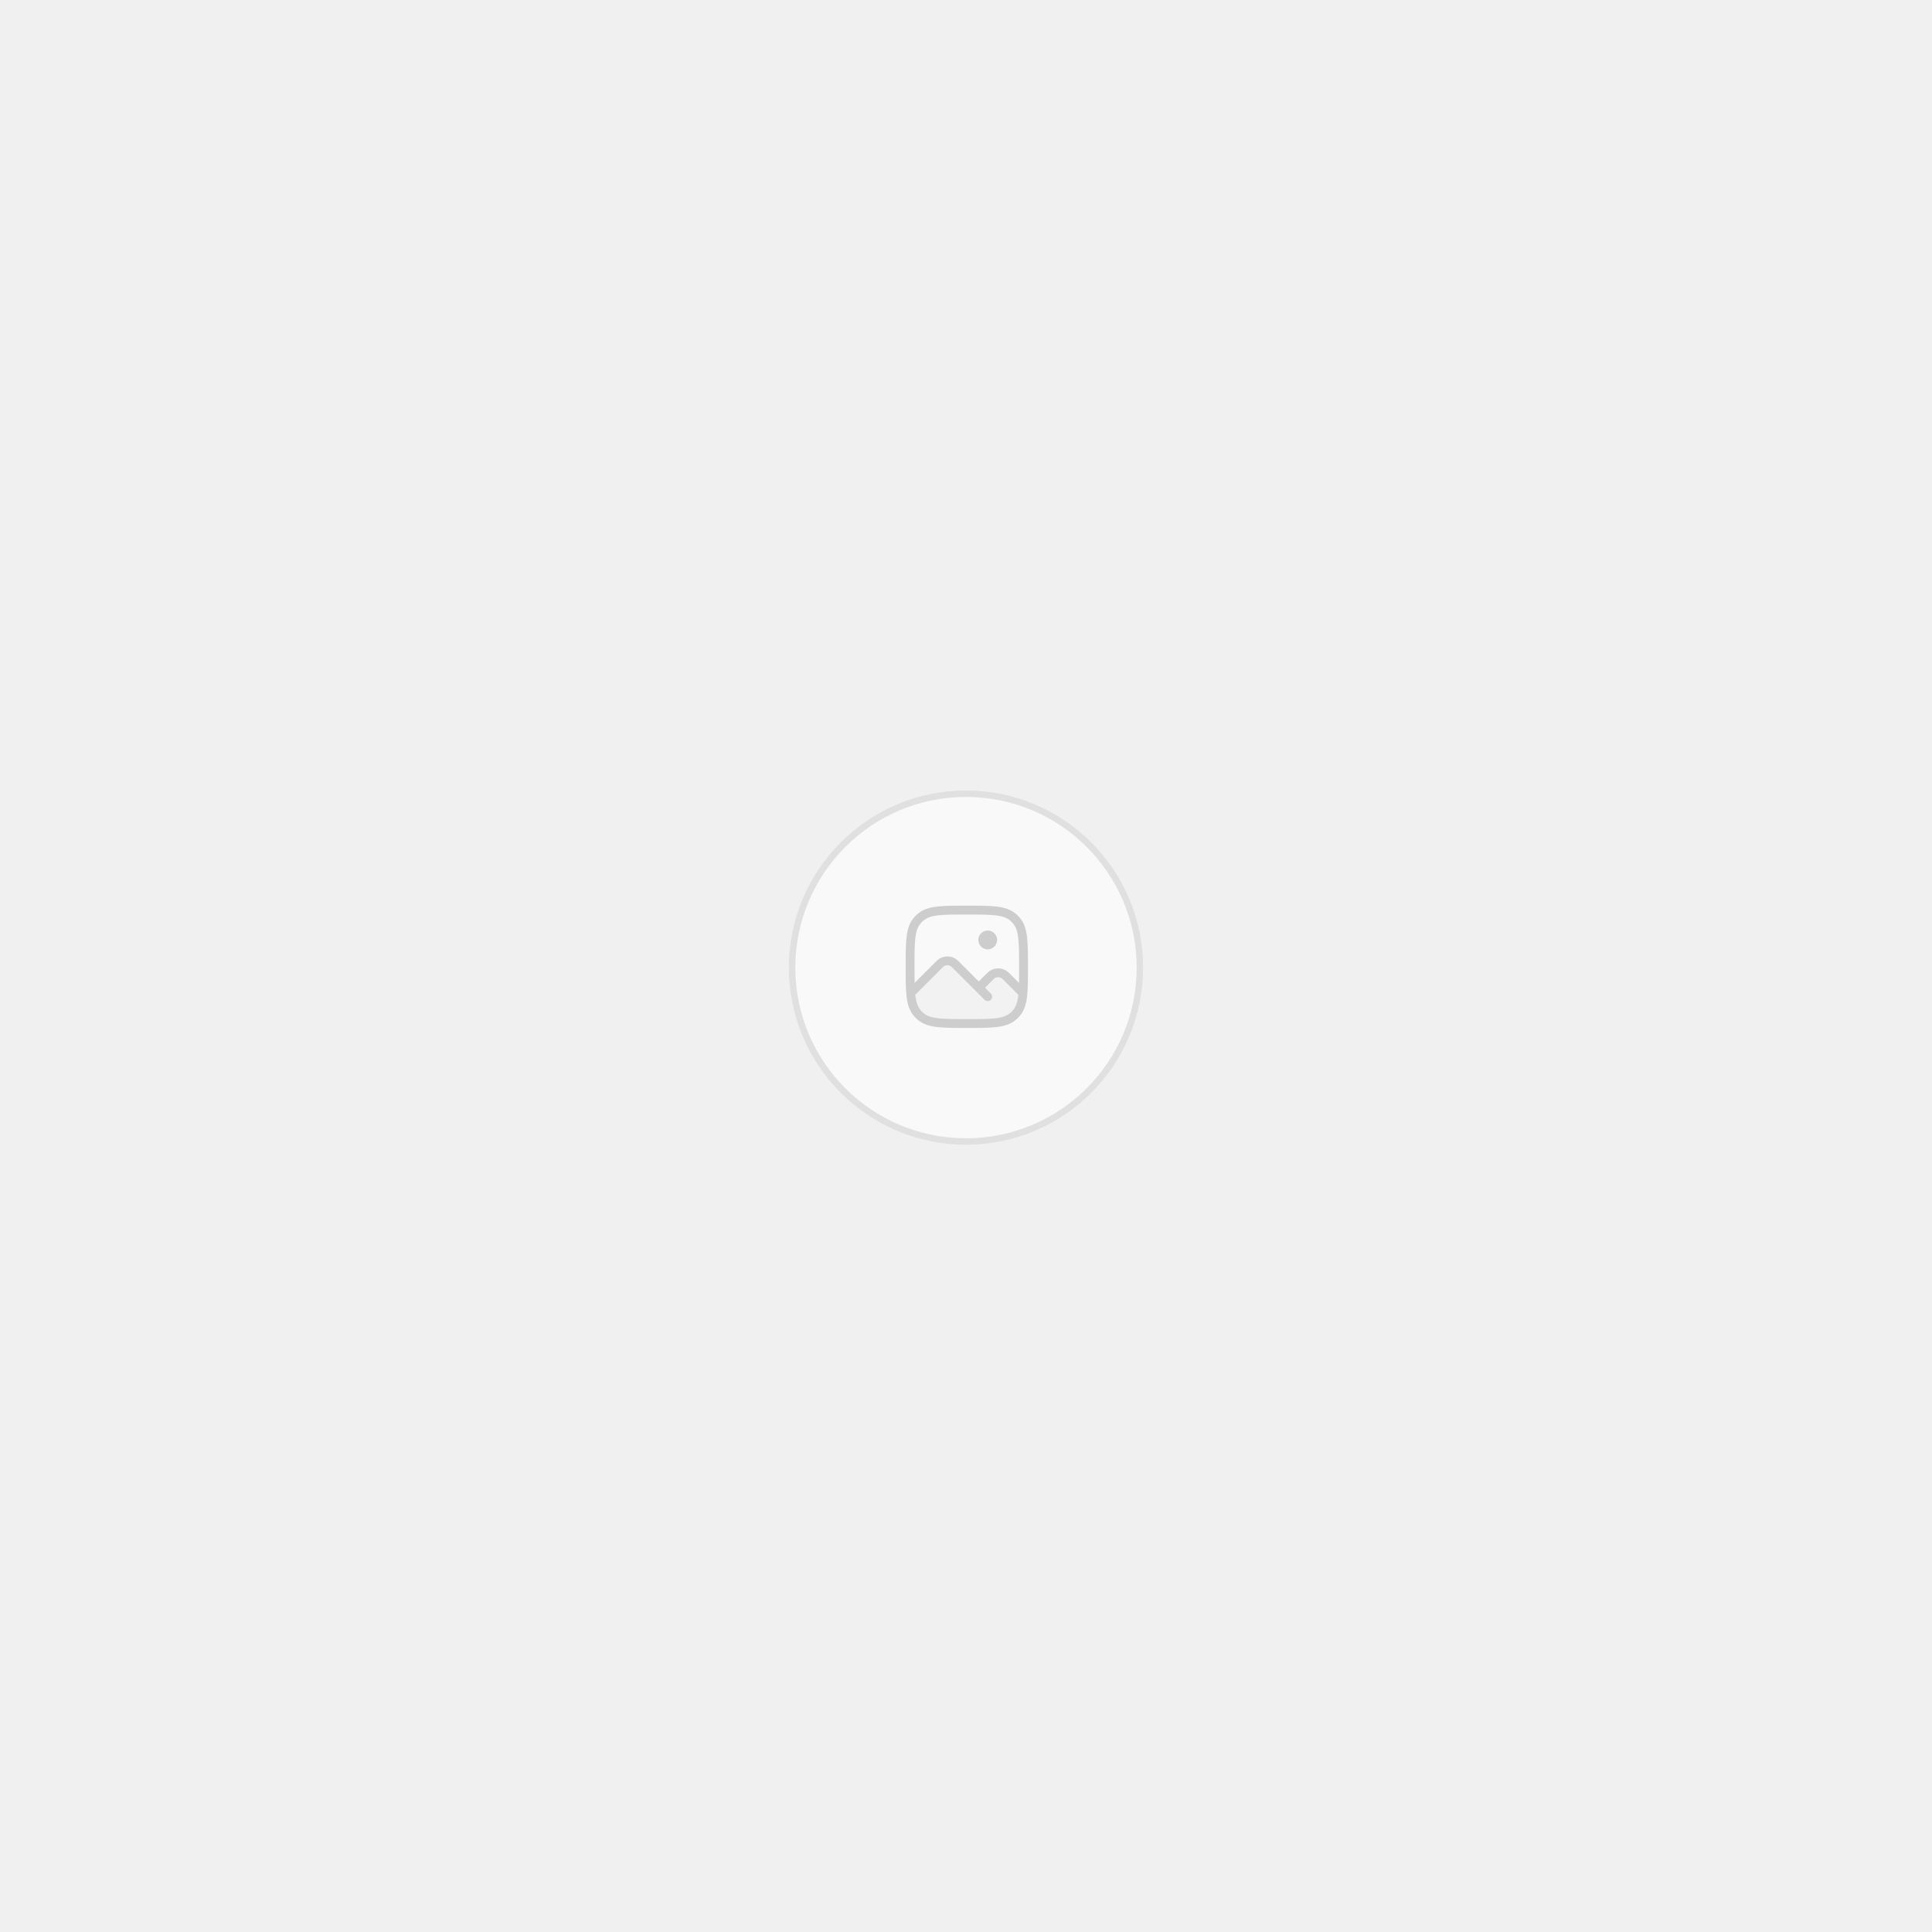
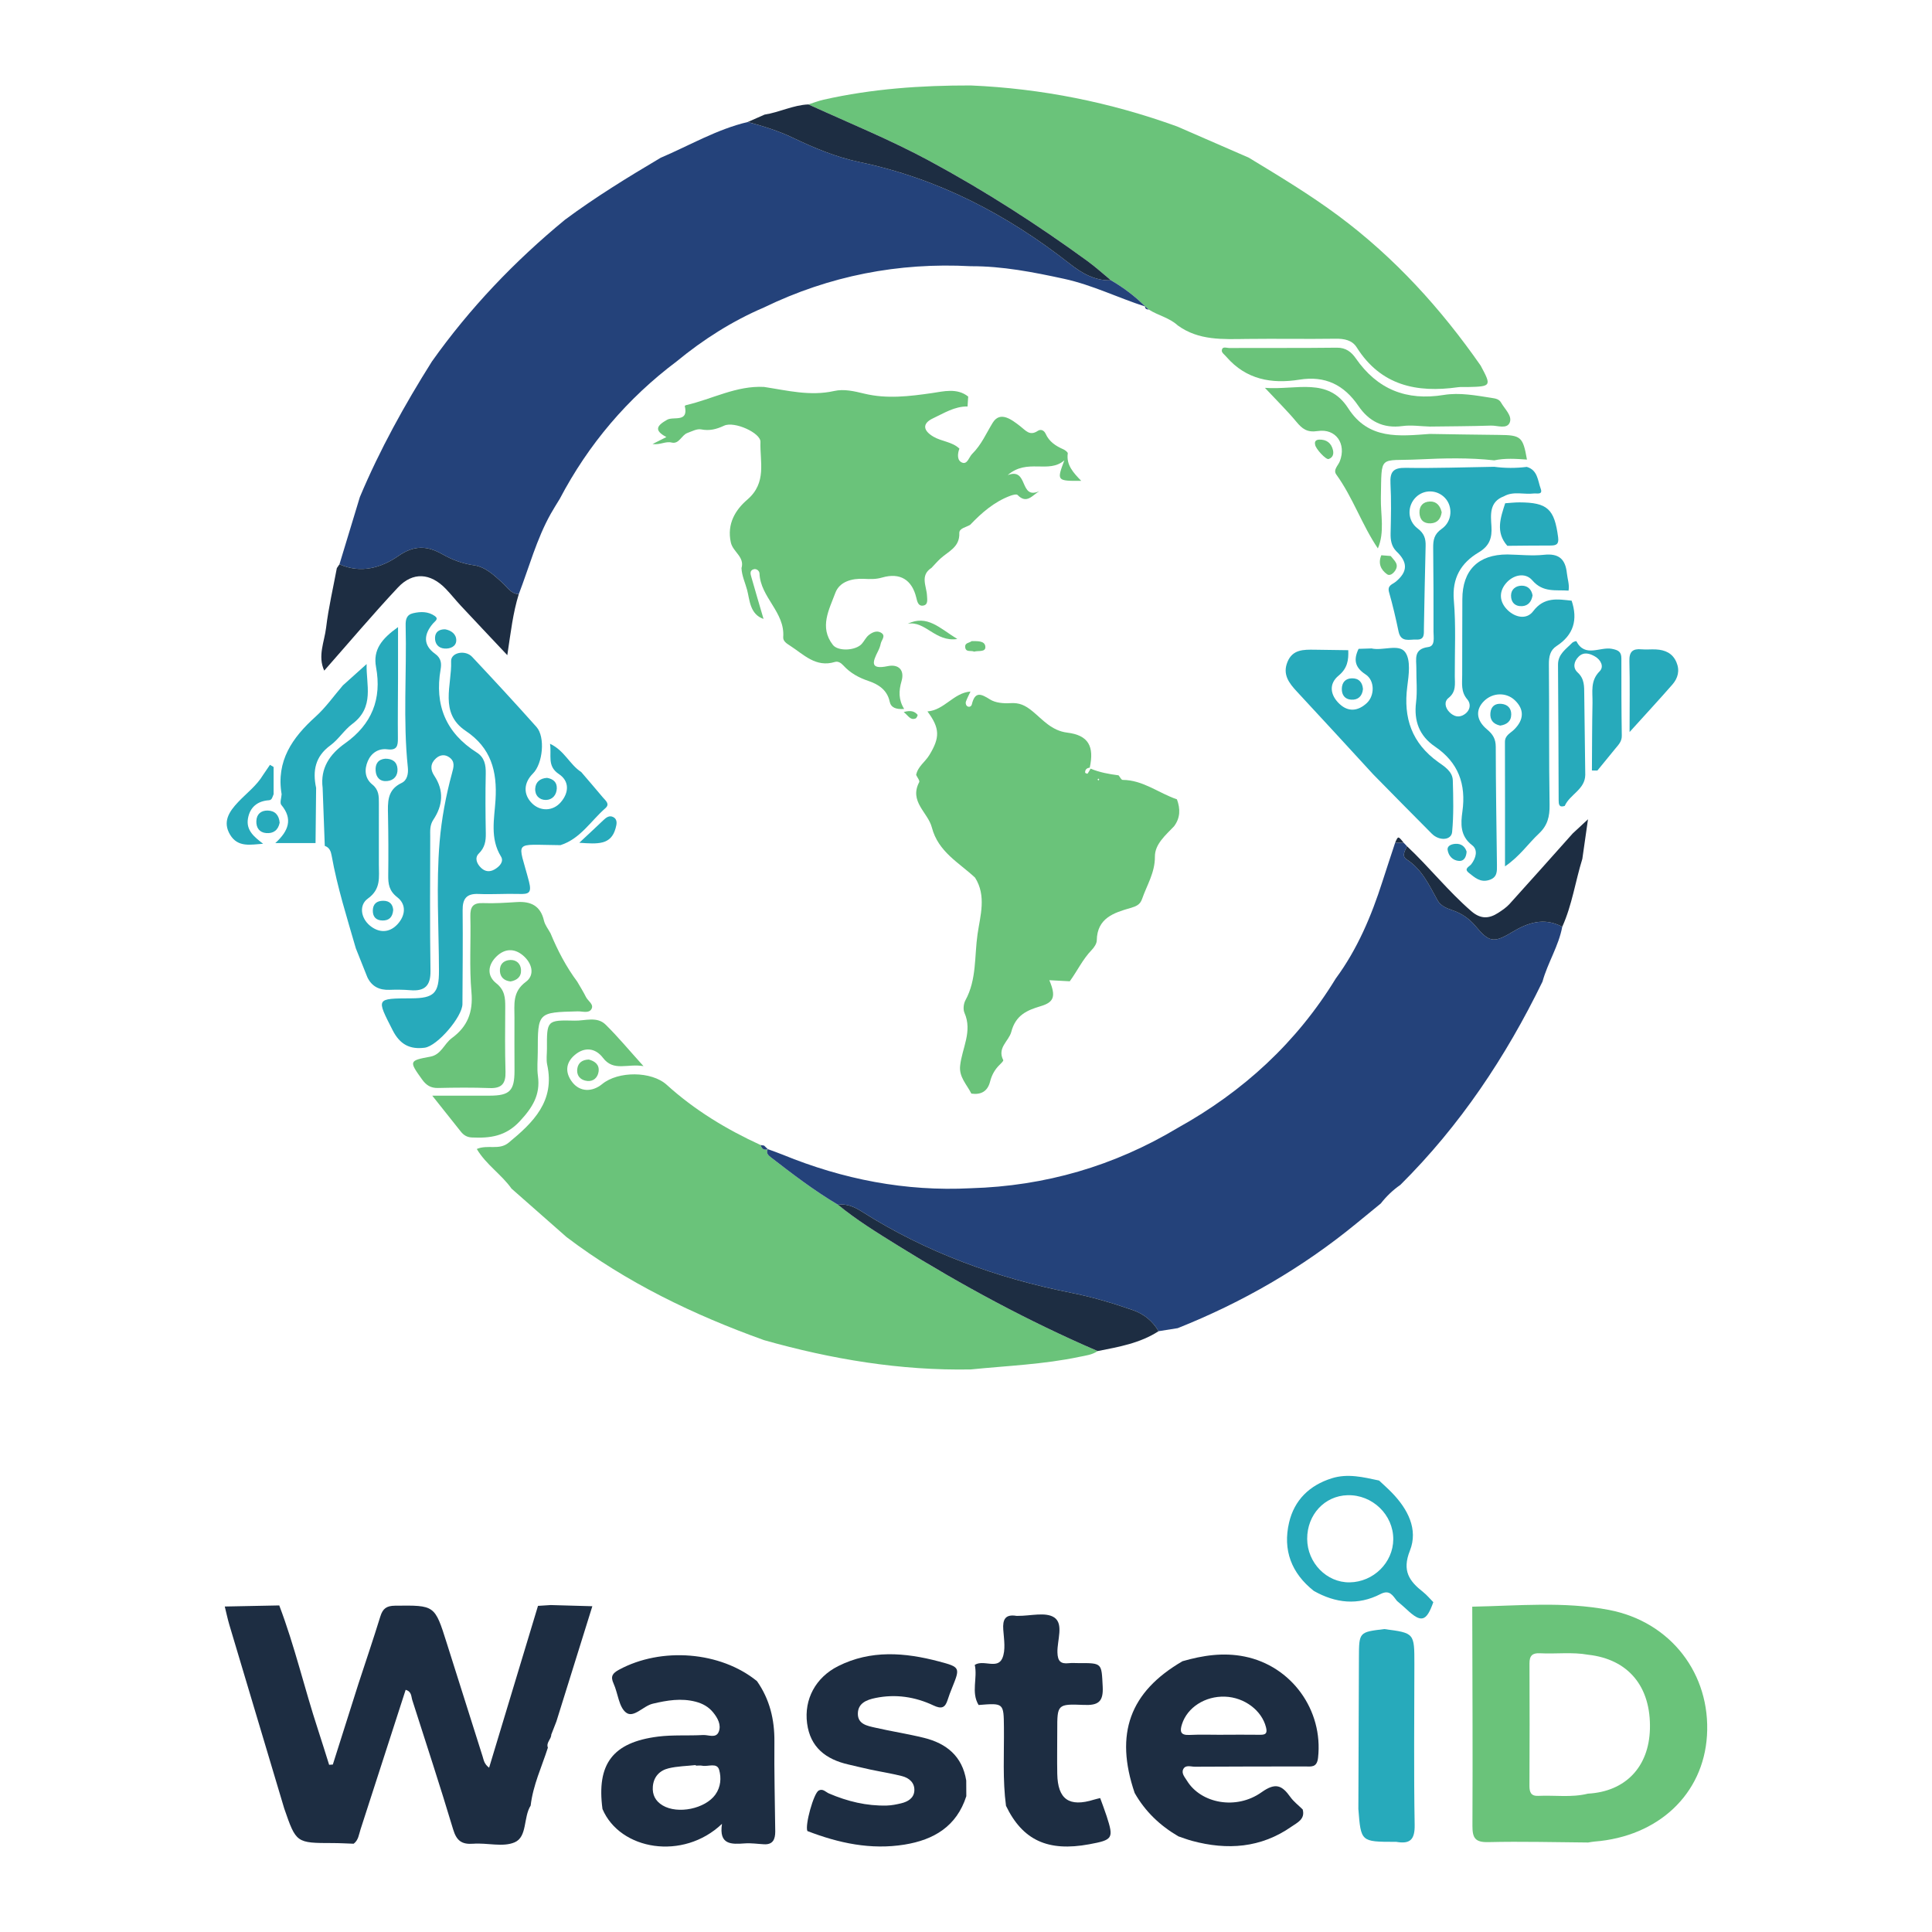
- <svg xmlns="http://www.w3.org/2000/svg" width="1200" height="1200" viewBox="0 0 1200 1200" fill="none">
-   <path fill="#F0F0F0" d="M0 0h1200v1200H0z" />
-   <circle cx="600" cy="601" r="108" fill="#F9F9F9" stroke="#E0E0E0" stroke-width="4" />
-   <path opacity=".4" d="M593.196 598.758a6.714 6.714 0 0 0-9.496 0l-18.073 18.073c.47 5.626 1.559 9.44 4.086 12.398a18.5 18.5 0 0 0 2.058 2.058c5.201 4.442 13.044 4.442 28.729 4.442s23.528 0 28.729-4.442a18.5 18.5 0 0 0 2.058-2.058c2.527-2.958 3.616-6.772 4.086-12.398l-10.656-10.656a6.715 6.715 0 0 0-9.496 0l-7.304 7.304z" fill="#E8E8E8" />
-   <path d="m567.125 615.333 16.575-16.575a6.714 6.714 0 0 1 9.496 0l14.721 14.721m0 0 5.562 5.563m-5.562-5.563 7.304-7.304a6.715 6.715 0 0 1 9.496 0l9.158 9.158" stroke="#CDCDCD" stroke-width="5.5" stroke-linecap="round" stroke-linejoin="round" />
-   <path d="M613.479 585.667a1.854 1.854 0 1 0 0-3.709m0 3.709a1.854 1.854 0 1 1 0-3.709m0 3.709v-3.709" stroke="#CDCDCD" stroke-width="8" stroke-linecap="round" stroke-linejoin="round" />
-   <path d="M569.712 629.229c-4.442-5.201-4.442-13.044-4.442-28.729s0-23.528 4.442-28.729a18.6 18.6 0 0 1 2.057-2.058c5.202-4.442 13.044-4.442 28.73-4.442s23.528 0 28.729 4.442a18.5 18.5 0 0 1 2.057 2.058c4.443 5.201 4.443 13.044 4.443 28.729s0 23.528-4.443 28.729a18.5 18.5 0 0 1-2.057 2.058c-5.201 4.442-13.044 4.442-28.729 4.442-15.686 0-23.528 0-28.73-4.442a18.6 18.6 0 0 1-2.057-2.058" stroke="#CDCDCD" stroke-width="5.5" stroke-linecap="round" stroke-linejoin="round" />
+ <svg xmlns="http://www.w3.org/2000/svg" version="1.1" id="Layer_1" x="0px" y="0px" width="2000px" height="2000px" viewBox="0 0 2000 2000" enable-background="new 0 0 2000 2000" xml:space="preserve">
+   <g>
+     <path fill="#6AC37A" d="M1218.566,130.928c24.712,10.757,49.423,21.514,74.135,32.272c31.566,19.162,63.192,38.166,92.904,60.258   c58.078,43.184,105.958,95.898,147.17,155.017c11.385,21.161,11.091,21.645-13.55,22.193c-3.333,0.074-6.718-0.267-9.992,0.195   c-42.747,6.029-79.848-1.774-104.796-41.291c-4.771-7.557-12.944-9.05-21.948-8.92c-30.552,0.439-61.118-0.163-91.671,0.216   c-24.944,0.309-49.945,1.803-71.657-14.022c-8.616-7.932-20.297-10.259-29.915-16.359c-1.284-1.125-2.569-2.249-3.854-3.374   l0.253,0.249c-10.646-10.659-22.569-19.648-35.592-27.209c-8.067-6.638-15.813-13.708-24.239-19.843   c-52.289-38.072-106.557-72.932-163.553-103.717c-40.721-21.994-83.462-39.325-125.412-58.5c5.248-1.652,10.41-3.688,15.759-4.896   c50.138-11.321,101.046-14.832,152.297-14.736C1078.311,91.619,1149.505,105.905,1218.566,130.928z" />
+     <path fill="#27AABB" d="M1626.946,621.782c6.542,19.607,2.231,35.436-15.686,47.054c-6.608,4.285-7.921,11.006-7.848,18.923   c0.447,48.484-0.073,96.98,0.713,145.456c0.195,12.006-2.098,21.337-11.033,29.682c-11.149,10.413-19.757,23.514-35.117,33.963   c0-44.584,0.068-86.669-0.068-128.753c-0.022-6.924,5.573-9.014,9.421-12.782c10.483-10.266,10.717-21.028,0.837-30.421   c-8.781-8.347-22.648-8.092-31.653,0.583c-9.184,8.848-8.646,19.996,2.802,29.533c6.067,5.054,9.074,9.917,9.085,18.058   c0.054,40.674,0.723,81.347,1.228,122.02c0.085,6.818,0.549,13.273-8.219,15.935c-9.182,2.787-14.873-2.777-20.892-7.487   c-5.552-4.345,0.579-6.364,2.534-8.909c4.984-6.486,7.125-14.906,0.913-19.644c-12.631-9.634-11.829-22.509-10.108-34.749   c4.016-28.554-4.221-50.958-28.313-67.358c-16.192-11.022-22.032-26.342-19.642-45.876c1.411-11.532,0.186-23.378,0.303-35.081   c0.094-9.444-3.328-20.054,12.277-22.113c7.419-0.979,5.473-9.927,5.482-15.802c0.049-28.981,0.01-57.964-0.332-86.943   c-0.096-8.139,1.049-14.193,8.805-19.587c11.089-7.711,11.752-23.414,3.245-32.211c-8.258-8.539-21.627-8.764-29.993-0.504   c-9.026,8.911-9.012,24.072,1.804,32.248c6.841,5.171,8.526,10.494,8.308,18.219c-0.799,28.403-1.17,56.817-1.774,85.225   c-0.115,5.405,1.101,12.061-7.703,11.611c-7.177-0.367-16.092,3.393-18.552-8.375c-2.846-13.613-5.974-27.2-9.808-40.56   c-2.1-7.317,3.504-8.082,7.079-11.076c12.41-10.395,12.457-20.02,0.368-31.461c-4.955-5.145-6.011-11.303-5.859-18.304   c0.374-17.227,0.801-34.506-0.133-51.691c-0.664-12.21,2.881-16.508,15.725-16.295c30.535,0.506,61.098-0.623,91.649-1.092   c11.242,1.497,22.49,1.509,33.742,0.111c11.332,3.275,11.295,14.168,14.388,22.533c2.495,6.747-4.023,4.594-7.172,4.993   c-10.27,1.3-21.039-2.701-30.914,2.925c-15.204,5.684-13.677,18.954-12.911,30.868c0.78,12.136-1.844,20.437-13.235,27.212   c-18.237,10.849-27.698,26.52-25.675,49.703c2.264,25.942,0.858,52.206,0.984,78.33c0.039,8.117,1.651,16.199-6.527,22.659   c-4.81,3.8-3.461,10.259,1.097,14.779c4.34,4.304,9.504,5.914,15.086,2.399c6.442-4.058,7.37-10.978,3.25-15.787   c-6.762-7.893-5.238-16.507-5.251-25.171c-0.04-26.124,0.146-52.249,0.163-78.374c0.019-30.067,16.421-46.444,46.61-46.422   c12.649,0.221,25.431,1.684,37.913,0.346c15.42-1.653,22.176,4.427,23.705,19.175c0.619,5.963,2.816,11.764,1.722,17.911   c-13.157-1.005-26.379,2.373-37.586-10.71c-7.292-8.513-20.131-5.781-27.731,3.749c-7.149,8.964-5.938,19.082,2.123,27.004   c8.052,7.914,19.838,10.235,26.557,1.3c11.334-15.071,25.229-12.503,39.893-10.913L1626.946,621.782z" />
+     <path fill="#6AC37A" d="M1426.369,567.731c-16.475-24.305-25.777-52.637-43.062-76.54c-3.503-4.844,1.96-9.265,3.687-13.744   c6.932-17.981-3.965-34.14-22.924-31.223c-10.993,1.692-16.054-2.336-22.135-9.671c-9.137-11.02-19.423-21.088-32.488-35.054   c32.865,2.454,65.242-11.507,86.26,21.206c21.069,32.791,52.787,28.774,84.381,26.505c23.813,0.348,47.625,0.809,71.438,1.014   c23.01,0.198,25.019,1.836,29.169,25.532c-11.318-0.797-22.635-1.602-33.878,0.793c-25.911-2.876-51.99-2.24-77.841-0.982   c-42.125,2.05-38.583-6.143-39.498,39.978C1429.133,532.931,1433.618,550.728,1426.369,567.731z" />
+     <path fill="#6AC37A" d="M1480.112,441.583c-9.454-0.263-19.081-1.792-28.327-0.529c-20.028,2.735-34.786-5.014-45.599-20.872   c-14.889-21.836-34.38-31.438-61.04-27.161c-28.714,4.607-55.1-0.088-75.409-23.421c-1.735-2.15-4.959-4.333-4.91-6.439   c0.119-5.104,4.875-2.898,7.52-2.911c37.217-0.18,74.439,0.143,111.652-0.328c9.186-0.116,15.013,4.555,19.371,10.843   c22.403,32.323,52.452,44.397,91.289,38.075c16.326-2.658,33.079,0.526,49.55,3.08c4.191,0.65,7.632,1.229,9.713,4.894   c3.778,6.653,11.712,13.568,8.983,20.499c-2.863,7.273-12.773,3.044-19.518,3.266   C1522.307,441.274,1501.205,441.298,1480.112,441.583z" />
+     <path fill="#27AABB" d="M1558.157,520.967c4.941-0.32,9.882-0.931,14.822-0.911c29.069,0.114,36.184,6.9,39.994,36.188   c0.954,7.332-2.041,8.488-7.976,8.479c-14.871-0.022-29.742,0.189-44.613,0.307C1547.907,550.935,1553.36,535.934,1558.157,520.967   z" />
+     <path fill="#24427A" d="M1185.645,317.362c-28.226-9.061-54.942-22.409-84.162-28.744c-31.87-6.909-63.753-13.183-96.543-13.034   c-74.953-4.022-146.331,9.894-213.956,42.64c-32.897,14.092-62.781,33.066-90.361,55.773   c-51.118,38.357-91.459,85.884-121.185,142.441c-3.125,5.169-6.401,10.253-9.348,15.521   c-14.682,26.246-22.351,55.293-33.056,83.126c-8.251-0.392-11.96-7.332-17.182-12.025c-8.658-7.781-17.364-16.211-29.176-17.88   c-11.817-1.67-22.533-5.621-32.581-11.364c-15.778-9.019-29.378-9.596-45.613,1.669c-17.862,12.394-38.945,18.456-61.083,8.668   c7.052-23.23,14.103-46.459,21.155-69.689c20.608-49.019,46.264-95.356,74.569-140.283   c39.169-55.207,85.503-103.689,137.689-146.679c31.648-23.522,65.209-44.091,99.09-64.163   c29.902-12.732,58.153-29.486,90.181-37.043c15.784,4.277,31.211,8.921,46.228,16.1c22.201,10.614,44.966,20.251,69.504,25.392   c81.347,17.044,152.88,54.332,217.991,105.548c11.429,8.99,25.67,17.57,42.255,16.817   C1163.076,297.713,1174.999,306.703,1185.645,317.362z" />
+     <path fill="#1D2D42" d="M348.697,588.105c0.901-1.318,1.803-2.637,2.703-3.954c22.137,9.789,43.219,3.727,61.082-8.667   c16.235-11.265,29.835-10.688,45.613-1.669c10.048,5.744,20.764,9.695,32.581,11.364c11.812,1.669,20.518,10.099,29.176,17.88   c5.222,4.693,8.931,11.633,17.182,12.025c-5.993,19.256-8.286,39.262-11.867,63.137c-17.46-18.551-32.884-34.849-48.194-51.255   c-5.311-5.691-10.133-11.845-15.533-17.445c-15.858-16.446-34.091-17.828-49.561-1.29c-26.159,27.963-50.896,57.257-76.23,85.991   c-7.012-15.109,0.188-29.825,1.94-44.472C340.065,629.055,344.881,608.64,348.697,588.105z" />
+     <path fill="#27AABB" d="M326.649,872.723c-13.008,0-26.016,0-41.634,0c13.805-12.557,18.342-24.962,6.198-39.492   c-1.766-2.112,0.129-7.284,0.329-11.039c-5.826-34.433,11.011-58.573,35.087-80.255c10.601-9.547,18.973-21.569,28.358-32.468   c7.845-7.046,15.688-14.092,24.548-22.051c-0.665,21.37,8.551,44.537-14.874,62.037c-8.389,6.267-14.217,15.99-22.661,22.151   c-15.811,11.536-18.514,26.453-14.749,44.027C327.05,834.664,326.85,853.694,326.649,872.723z" />
+     <path fill="#27AABB" d="M283.234,822.198c-1.162,2.412-1.466,5.992-4.734,6.206c-12.262,0.803-19.887,7.493-21.827,19.046   c-2.056,12.248,6.656,19.039,15.692,26.004c-12.472,0.785-26.025,4.28-34.194-9.388c-7.989-13.367-1.018-23.909,8.453-33.893   c8.713-9.185,19.094-16.89,25.731-27.989c2.372-3.481,4.745-6.961,7.118-10.442c1.254,0.748,2.508,1.496,3.761,2.244   C283.234,803.391,283.234,812.794,283.234,822.198z" />
+     <path fill="#6AC37A" d="M586.499,1280.623c-18.994-16.725-37.988-33.451-56.981-50.177c-10.371-14.71-26.306-24.752-35.939-41.018   c11.315-4.869,23.061,1.626,32.9-6.469c25.586-21.051,48.214-43.02,39.976-80.775c-1.16-5.316-0.224-11.091-0.251-16.654   c-0.14-29.221-0.128-29.661,28.732-28.968c10.727,0.258,23.078-4.666,32.008,4.132c12.795,12.605,24.314,26.504,39.197,42.969   c-16.938-2.884-30.872,5.935-41.956-8.607c-7.883-10.343-19.178-11.564-29.327-2.833c-9.391,8.079-10.081,18.237-2.34,28.169   c7.717,9.902,20.324,10.457,30.92,1.775c16.5-13.521,51.021-13.433,66.743,0.817c28.954,26.243,61.881,46.144,97.22,62.355   c1.111,3.676,3.165,5.769,7.309,4.354c-1.954,3.907,0.616,6.291,3.177,8.273c22.48,17.392,45.055,34.66,69.571,49.175   c19.306,15.879,40.551,28.923,61.717,42.067c66.49,41.291,135.169,78.447,207.12,109.404c-5.649,3.964-12.351,4.603-18.825,5.974   c-37.08,7.853-74.908,9.248-112.457,13.045c-72.98,1.359-144.081-10.55-214.07-30.316   C717.916,1361.104,648.628,1327.723,586.499,1280.623z" />
+     <path fill="#1D2D42" d="M294.229,1872.135c-18.914-63.248-37.854-126.488-56.703-189.755c-1.894-6.357-3.241-12.877-4.841-19.321   c18.8-0.375,37.6-0.75,56.4-1.125c15.978,42.016,26.074,85.867,40.068,128.503c3.978,12.12,7.718,24.318,11.567,36.48   c1.274-0.084,2.548-0.168,3.821-0.253c8.836-27.877,17.673-55.754,26.509-83.631c7.607-23.221,15.464-46.365,22.682-69.706   c2.488-8.045,6.294-11.02,15.176-11.118c41.176-0.456,41.13-0.781,53.508,38.514c12.354,39.219,24.813,78.404,37.205,117.611   c1.158,3.663,1.52,7.686,6.701,11.592c17.022-56.353,33.814-111.946,50.606-167.539c4.399-0.279,8.799-0.558,13.198-0.838   c14.353,0.404,28.706,0.809,43.06,1.213c-12.397,39.745-24.794,79.49-37.19,119.235c-1.781,4.573-3.563,9.147-5.345,13.721   c0.016,4.786-5.539,8.133-3.475,13.448c-6.37,19.862-15.415,38.929-17.842,59.964c-7.691,12.074-3.333,32.23-16.468,37.993   c-12.153,5.332-28.517,0.391-42.909,1.501c-12.076,0.932-17.387-3.208-20.917-14.995c-13.409-44.765-28.015-89.172-42.243-133.692   c-1.217-3.807-0.579-8.871-6.872-10.62c-15.614,48.301-31.18,96.45-46.742,144.601c-1.688,5.224-2.147,11.035-7.075,14.697   c-7.198-0.237-14.396-0.669-21.595-0.678C306.619,1907.892,306.619,1907.929,294.229,1872.135z" />
+     <path fill="#1D2D42" d="M1348.538,1873.131c2.801,10.18-5.798,13.731-11.54,17.753c-31.7,22.206-66.553,24.596-102.984,14.771   c-4.787-1.291-9.436-3.098-14.149-4.666c-18.963-11.077-34.396-25.71-45.271-44.935c-20.848-61.275-5.091-104.645,49.546-136.373   c21.077-6.061,42.246-9.273,64.243-4.842c48.633,9.797,81.585,55.49,76.06,104.791c-1.19,10.62-7.346,8.985-13.821,8.996   c-37.882,0.068-75.765,0.024-113.646,0.278c-4.109,0.028-9.747-2.293-12.112,2.608c-2.087,4.325,1.681,8.301,3.953,11.992   c14.352,23.316,50.829,30.568,77.18,11.798c14.563-10.373,21.216-7.035,29.737,4.91   C1339.212,1865.084,1344.225,1868.858,1348.538,1873.131z M1266.187,1795.87c0-0.027,0-0.055,0-0.083   c12.761,0,25.524-0.117,38.282,0.052c5.844,0.078,7.671-1.51,6.077-7.819c-4.367-17.291-22.173-30.94-42.431-31.651   c-20.559-0.721-38.971,11.12-44.514,28.453c-2.3,7.193-1.902,11.646,7.639,11.181   C1242.864,1795.439,1254.536,1795.87,1266.187,1795.87z" />
+     <path fill="#1D2D42" d="M802.535,1896.081c-0.039,7.766-2.247,13.609-11.615,13.108c-6.63-0.352-13.31-1.393-19.879-0.913   c-13.968,1.021-27.021,1.631-23.64-20.245c-40.219,38.33-105.545,27.373-123.72-15.338c-6.214-46.596,10.564-69.039,57.519-74.974   c15.357-1.941,31.088-0.75,46.612-1.626c5.549-0.313,13.428,3.788,16.248-3.428c2.751-7.038-1.041-14.1-5.784-19.939   c-4.725-5.818-10.901-9.257-18.139-11.129c-15.063-3.897-29.614-1.426-44.428,2.078c-9.957,2.355-19.784,15.305-27.688,9.128   c-7.503-5.864-8.257-19.974-12.871-30.049c-3.39-7.402-1.053-10.632,5.582-14.231c43.939-23.834,105.159-18.974,142.887,11.779   c13.205,18.832,18.258,39.796,18.038,62.698C801.359,1834.021,802.189,1865.053,802.535,1896.081z M720.301,1827.798   c-0.023-0.202-0.045-0.405-0.068-0.607c-9.381,1.032-18.983,1.154-28.083,3.35c-9.22,2.225-15.497,8.644-16.33,18.86   c-0.698,8.567,2.687,15.116,10.117,19.551c15.728,9.389,44.109,3.496,54.639-11.236c5.655-7.911,6.203-17.405,3.902-25.542   c-2.23-7.885-11.467-3.082-17.512-4.307C724.828,1827.434,722.528,1827.798,720.301,1827.798z" />
+     <path fill="#1D2D42" d="M1000.242,1843.165c0.026,5.306,0.052,10.612,0.082,15.92c0.003,0.002-0.013,0.355-0.013,0.355   c-9.985,31.188-33.582,45.181-63.992,50.092c-34.88,5.632-68.097-1.538-100.509-14.038c-2.737-5.913,6.5-39.237,11.714-41.958   c4.375-2.283,7.295,1.632,10.596,3.048c19.183,8.23,39.036,13.065,59.978,12.509c4.934-0.131,9.907-1.156,14.737-2.299   c6.89-1.631,13.112-5.279,13.675-12.79c0.625-8.33-5.203-13.464-12.76-15.386c-10.752-2.734-21.762-4.443-32.628-6.747   c-7.617-1.615-15.173-3.519-22.765-5.253c-23.206-5.3-39.605-17.572-42.869-42.716c-3.192-24.591,8.609-47.278,32.15-59.128   c33.818-17.022,69.133-14.159,104.288-4.865c22.269,5.888,22.1,6.442,13.67,27.304c-1.667,4.125-3.274,8.289-4.614,12.528   c-2.54,8.035-6.18,9.734-14.568,5.767c-19.012-8.992-39.305-12.074-60.216-7.742c-9.086,1.882-18.122,5.351-18.149,16.326   c-0.027,10.843,9.825,12.501,17.807,14.335c16.801,3.861,33.9,6.461,50.631,10.578   C979.801,1804.744,996.148,1818.055,1000.242,1843.165z" />
+     <path fill="#1D2D42" d="M1009.074,1723.506c8.916-5.814,23.362,4.803,28.486-6.792c3.73-8.441,1.72-19.769,1.019-29.722   c-0.739-10.482,2.036-16.155,13.576-14.265c0.542,0.089,1.112,0.002,1.669,0.008c12.786,0.147,28.68-4.31,37.536,1.665   c10.028,6.766,2.931,23.73,3.293,36.181c0.26,8.929,3.209,12.117,11.745,11.145c3.3-0.376,6.677-0.068,10.019-0.083   c24.892-0.114,23.797-0.056,25.09,24.245c0.849,15.948-4.709,19.68-19.662,19.038c-27.372-1.176-27.395-0.35-27.376,26.291   c0.011,15.038-0.282,30.081,0.009,45.113c0.513,26.453,12.345,34.627,38.009,26.662c2.103-0.653,4.271-1.096,6.409-1.637   c2.233,6.206,4.637,12.357,6.668,18.629c7.506,23.182,6.561,24.655-17.968,29.196c-42.83,7.93-68.983-4.147-86.188-39.8   c-3.599-26.958-1.878-54.06-2.143-81.104c-0.249-25.365-0.137-25.366-26.235-23.267   C1005.048,1751.811,1012.177,1737.171,1009.074,1723.506z" />
+     <path fill="#27AABB" d="M1433.022,1686.423c31.195,4.045,31.171,4.045,31.141,36.251c-0.051,55.498-0.673,111.006,0.29,166.486   c0.267,15.395-4.913,19.937-18.899,17.535c-0.539-0.093-1.108-0.016-1.663-0.017c-35.077-0.058-35.077-0.058-37.718-33.994   c0.193-52.235,0.377-104.47,0.581-156.705C1406.859,1689.528,1406.875,1689.528,1433.022,1686.423z" />
+     <path fill="#27AABB" d="M1360.062,1646.916c-23.19-18.311-32.295-42.318-25.605-70.819c5.46-23.26,21.088-38.498,44.103-45.755   c16.651-5.251,32.841-1.143,49.076,2.304c4.401,4.142,8.953,8.149,13.167,12.486c16.454,16.936,27.555,37.911,18.699,60.18   c-8.296,20.862-0.592,31.51,13.665,42.717c3.887,3.055,7.084,6.988,10.598,10.518c-7.21,20.334-12.557,21.728-27.758,7.339   c-3.173-3.003-6.58-5.757-9.878-8.627c-4.338-5.518-7.569-11.997-17.033-7.105   C1405.672,1662.26,1382.533,1659.592,1360.062,1646.916z M1397.18,1638.05c24.623-0.374,44.943-20.406,45.126-44.489   c0.194-25.391-21.589-46.433-47.344-45.734c-23.781,0.645-41.839,20.165-41.771,45.153   C1353.259,1617.809,1373.367,1638.412,1397.18,1638.05z" />
+     <path fill="#24427A" d="M1219.161,1374.907c-6.608,1.05-13.216,2.099-19.825,3.15c-6.121-10.54-15.171-17.836-26.463-21.779   c-20.751-7.246-42.182-13.629-63.382-17.831c-77.574-15.377-150.39-41.776-217.212-84.166c-7.818-4.959-15.494-8.393-24.82-7.139   c-24.516-14.515-47.091-31.783-69.571-49.175c-2.562-1.982-5.131-4.366-3.178-8.272c-0.001,0.001,0.103-0.115,0.103-0.115   c5.164,1.913,10.39,3.675,15.484,5.761c62.401,25.558,127.094,38.205,194.671,34.715c76.866-2.221,148.339-22.93,214.304-62.517   c67.681-37.583,122.969-88.276,163.5-154.576c22.447-30.448,36.896-64.737,48.339-100.485c4.299-13.432,8.784-26.805,13.183-40.205   c2.948,0.07,5.896,0.14,8.845,0.21c1.129,1.179,2.258,2.357,3.387,3.536c-2.111,4.507-5.715,10.189-0.49,13.558   c16.133,10.402,23.434,26.921,32.249,42.649c3.005,5.362,9.09,7.999,14.962,9.952c9.699,3.226,17.836,8.859,24.286,16.596   c13.535,16.238,18.512,17.807,37.151,6.536c16.929-10.236,33.664-15.979,52.545-5.899c-3.728,20.025-15.104,37.295-20.439,56.741   c-37.906,77.925-85.417,149.135-147.118,210.425c-7.767,5.373-14.484,11.854-20.301,19.28   c-8.533,6.982-17.073,13.956-25.597,20.948C1347.946,1312.592,1286.166,1348.211,1219.161,1374.907z" />
+     <path fill="#6AC37A" d="M948.396,802.216c1.652-8.67,9.269-13.418,13.556-20.415c11.147-18.19,11.19-27.867-1.868-45.337   c17.53-1.29,27.081-19.344,44.559-20.568c-1.627,3.488-3.47,6.901-4.764,10.511c-0.434,1.212,0.036,3.47,0.952,4.297   c2.099,1.893,4.656,0.769,5.202-1.505c3.294-13.717,9.433-11.077,18.888-5.101c5.607,3.544,13.953,4.226,20.916,3.791   c9.434-0.589,15.325,2.116,22.988,8.393c10.563,8.652,19.748,20.127,35.977,22.126c22.026,2.713,28.11,14.215,23.291,36.256   c-3.051,0.421-4.978,1.979-4.739,5.242c0.031,0.42,2.33,1.2,2.474,1.004c1.195-1.631,2.13-3.453,3.145-5.217   c9.281,3.875,19.056,5.679,28.965,6.921c1.405,1.651,2.804,4.734,4.216,4.74c21.158,0.089,37.379,13.732,56.205,20.105   c3.631,9.831,3.572,19.256-3.038,27.971c-8.75,9.178-19.868,18.491-19.769,31.334c0.128,16.67-8.326,29.499-13.312,43.922   c-2.042,5.905-6.144,7.583-12.109,9.301c-17.035,4.905-34.377,10.419-34.746,33.449c-0.055,3.398-2.73,7.362-5.289,10.001   c-9.321,9.617-14.908,21.749-22.674,32.386c-7.001-0.371-14.007-0.744-21.167-1.124c7.032,16.645,4.905,22.754-8.811,26.847   c-14.13,4.217-25.991,9.147-30.563,26.649c-2.492,9.54-14.887,16.381-8.319,29.267c0.411,0.807-2.396,3.481-3.963,5.027   c-4.886,4.821-7.985,10.539-9.674,17.191c-2.554,10.063-9.341,13.852-19.371,12.421c-4.607-9.253-12.833-17.043-11.654-28.64   c1.855-18.248,13.05-35.613,4.52-54.966c-1.578-3.581-0.94-9.492,1.008-13.052c11.753-21.477,9.214-45.602,12.528-68.445   c2.78-19.168,9.386-39.552-2.59-58.484c-16.741-15.672-38.081-26.519-44.737-52.005c-4.062-15.554-23.699-26.678-13.069-46.857   C952.353,808.146,949.535,804.739,948.396,802.216z M1137.968,807.005c-0.276-0.337-0.552-0.674-0.828-1.01   c-0.307,0.308-0.843,0.606-0.859,0.928c-0.016,0.322,0.489,0.669,0.765,1.005C1137.354,807.621,1137.661,807.314,1137.968,807.005z   " />
+     <path fill="#27AABB" d="M1406.41,671.68c4.455-0.138,8.91-0.275,13.364-0.413c11.878,2.678,28.338-5.117,34.889,3.887   c5.942,8.167,3.685,23.719,2.14,35.639c-4.217,32.532,4.75,58.535,32.06,78.106c6.307,4.52,14.815,9.658,15.082,18.977   c0.511,17.808,0.965,35.75-0.711,53.432c-0.821,8.657-13.254,9.515-21.02,1.749c-20.366-20.364-40.493-40.969-60.713-61.477   c-26.24-28.518-52.367-57.142-78.792-85.49c-8.33-8.937-15.273-17.874-9.904-30.932c5.342-12.993,16.737-12.719,28.016-12.577   c11.63,0.146,23.259,0.325,34.889,0.489c0.424,10.199-0.785,18.759-10.028,26.361c-10.358,8.519-8.659,20.114,0.855,29.164   c9.256,8.805,19.425,7.509,28.384-0.791c8.22-7.616,8.369-23.366-1.201-29.583C1402.296,690.797,1401.125,682.654,1406.41,671.68z" />
+     <path fill="#27AABB" d="M1641.06,802.218c-0.275,15.195-16.046,20.124-21.239,32.059c-6.058,2.085-6.294-1.871-6.311-6.073   c-0.192-46.663-0.279-93.327-0.662-139.989c-0.092-11.165,8.366-16.26,14.781-22.886c0.986-1.019,4.094-1.786,4.179-1.62   c8.968,17.432,24.552,5.555,36.777,7.954c6.761,1.326,9.866,2.999,9.859,10c-0.03,26.664,0.011,53.331,0.428,79.99   c0.091,5.815-3.225,9.114-6.389,12.931c-6.339,7.648-12.58,15.376-18.862,23.071c-1.889-0.014-3.778-0.027-5.667-0.039   c0.168-23.314,0.127-46.634,0.598-69.943c0.227-11.278-2.524-22.893,7.415-32.792c4.796-4.777,1.153-11.887-4.859-15.329   c-5.401-3.092-11.616-5.053-16.916,0.205c-4.948,4.91-6.253,11.586-1.05,16.34c7.26,6.633,6.773,14.596,6.872,22.863   C1640.344,746.713,1640.708,774.465,1641.06,802.218z" />
+     <path fill="#1D2D42" d="M1628.081,862.769c4.359-4.038,8.718-8.076,15.803-14.641c-2.24,15.677-4.048,28.335-5.857,40.994   c-7.26,23.333-10.618,47.821-20.799,70.289c-18.882-10.08-35.616-4.338-52.545,5.899c-18.639,11.271-23.615,9.702-37.151-6.536   c-6.45-7.738-14.587-13.37-24.286-16.596c-5.871-1.953-11.956-4.59-14.962-9.952c-8.814-15.728-16.115-32.247-32.249-42.649   c-5.226-3.37-1.621-9.051,0.49-13.558c23.034,21.57,42.605,46.532,66.577,67.251c9.667,8.355,18.333,7.913,27.944,1.66   c4.135-2.69,8.382-5.549,11.658-9.165C1584.635,911.557,1606.318,887.127,1628.081,862.769z" />
+     <path fill="#27AABB" d="M1686.935,757.8c0-28.124,0.403-50.814-0.19-73.478c-0.253-9.668,3.378-12.971,12.525-12.15   c4.943,0.444,9.971-0.145,14.941,0.115c9.438,0.495,17.225,3.838,21.22,13.226c3.692,8.675,1.567,16.546-4.224,23.168   C1717.846,723.963,1704.054,738.869,1686.935,757.8z" />
+     <path fill="#6AC37A" d="M1492.44,530.277c-0.897,6.633-4.42,11.192-11.443,11.495c-7.094,0.306-11.273-3.557-11.568-10.827   c-0.297-7.319,3.846-11.501,10.721-11.775C1487.129,518.892,1490.881,523.579,1492.44,530.277z" />
+     <path fill="#27AABB" d="M1553.014,751.138c-7.33-1.607-10.837-5.97-10.149-13.156c0.639-6.673,4.793-9.945,11.319-9.362   c6.358,0.568,10.28,4.421,10.243,10.928C1564.386,746.95,1559.52,750.153,1553.014,751.138z" />
+     <path fill="#27AABB" d="M1518.231,881.595c-0.383,5.888-2.826,9.942-7.771,9.644c-6.536-0.393-11.02-5.229-11.884-11.417   c-0.624-4.472,4.338-6.042,8.053-6.292C1512.775,873.117,1516.667,876.507,1518.231,881.595z" />
+     <path fill="#6AC37A" d="M1429.93,574.795c3.243,0.259,6.485,0.519,9.727,0.78c3.44,4.566,9.245,8.466,4.44,15.387   c-1.995,2.875-5.408,5.477-8.144,3.555C1429.224,589.788,1426.479,583.034,1429.93,574.795z" />
+     <path fill="#6AC37A" d="M1361.484,460.553c-1.093-3.998,1.276-5.358,4.16-5.454c7.523-0.25,12.482,3.463,14.233,10.798   c0.966,4.047-0.091,7.826-4.486,9.277C1372.547,476.114,1361.982,464.526,1361.484,460.553z" />
+     <path fill="#1D2D42" d="M1453.138,872.481c-2.948-0.07-5.897-0.14-8.845-0.21C1447.339,865.249,1447.339,865.249,1453.138,872.481z   " />
+     <path fill="#1D2D42" d="M791.506,118.635c15.382-2.373,29.568-9.89,45.346-10.542c41.947,19.174,84.687,36.505,125.408,58.499   c56.996,30.785,111.264,65.645,163.553,103.717c8.426,6.135,16.172,13.205,24.239,19.843c-16.578,0.754-30.819-7.827-42.248-16.817   c-65.111-51.216-136.644-88.504-217.991-105.548c-24.538-5.141-47.303-14.778-69.504-25.392   c-15.017-7.18-30.444-11.824-46.228-16.101C779.89,123.741,785.698,121.188,791.506,118.635z" />
+     <path fill="#24427A" d="M1189.246,320.486c-2.02-0.283-4.107-0.49-3.854-3.373C1186.677,318.237,1187.962,319.362,1189.246,320.486   z" />
+     <path fill="#27AABB" d="M1586.504,616.333c-1.06,6.356-4.406,10.725-10.713,11.137c-7.333,0.48-11.688-3.94-11.575-11.063   c0.104-6.518,5.061-10.091,11.101-10.112C1581.449,606.274,1585.467,610.133,1586.504,616.333z" />
+     <path fill="#6AC37A" d="M993.181,464.403c-2.173,5.666-2.506,12.684,3.146,14.603c5.163,1.753,6.875-5.974,10.049-9.115   c9.676-9.575,14.482-21.213,21.259-32.241c7.802-12.697,19.926-3.019,28.33,3.438c5.916,4.545,9.894,10.564,18.317,4.964   c3.207-2.132,6.592-0.526,8.188,3.04c3.673,8.204,10.47,12.596,18.307,16.036c1.868,0.82,4.742,3.027,4.574,4.237   c-1.67,12.003,5.722,19.945,13.945,28.416c-25.33,0.15-25.474-0.029-17.481-21.253c-16.366,14.24-38.256-2.411-58.658,15.322   c21.927-8.481,11.533,26.1,32.76,16.598c-7.382,4.384-13.066,13.662-22.557,3.936c-1.119-1.146-5.293,0.022-7.738,0.945   c-16.427,6.205-29.307,17.398-41.227,29.879c-4.072,2.652-11.513,3.526-11.32,8.632c0.558,14.733-11.446,18.92-19.635,26.479   c-3.219,2.971-6.086,6.325-9.114,9.504c-12.213,7.87-5.155,18.815-4.702,28.768c0.19,4.173,1.512,10.032-4.79,10.392   c-4.505,0.258-5.43-4.759-6.361-8.56c-4.454-18.177-16.637-25.97-35.306-20.557c-6.727,1.95-12.468,1.633-19.08,1.342   c-11.966-0.527-24.991,2.694-29.397,14.653c-6.313,17.134-16.782,35.349-2.526,53.718c5.395,6.951,23.586,6.037,29.934-1.049   c2.553-2.85,4.236-6.626,7.125-8.991c3.427-2.806,8.122-5.081,12.41-2.805c6.073,3.224,0.829,7.705,0.094,11.558   c-0.514,2.694-1.565,5.365-2.811,7.827c-5.55,10.967-8.735,19.373,10.024,15.467c11.174-2.326,17.694,3.97,14.331,15.499   c-2.889,9.904-3.3,19.142,2.709,28.83c-8.614,0.596-13.72-1.446-15.016-7.685c-2.525-12.147-12.041-17.966-21.673-21.206   c-10.388-3.494-19.031-8.263-26.266-16.156c-2.363-2.578-5.386-4.631-8.839-3.586c-19.813,5.998-32.251-7.841-46.449-16.955   c-3.309-2.124-7.272-4.605-6.953-8.787c1.968-25.788-23.637-41.205-24.55-65.899c-0.095-2.579-2.975-5.257-6.093-4.334   c-4.475,1.326-3.144,5.243-2.282,8.289c4.08,14.403,8.351,28.752,12.553,43.118c-14.213-4.825-14.315-19.754-16.967-29.884   c-1.88-7.181-5.541-14.802-5.852-22.729c3.477-11.663-8.858-16.672-11.046-26.596c-4.275-19.392,4.988-33.926,17.107-44.323   c20.421-17.522,12.887-39.244,13.571-59.729c0.311-9.315-27.074-21.704-37.625-16.796c-7.969,3.707-15.016,5.548-23.802,3.846   c-4.341-0.841-9.551,2.027-14.192,3.705c-6.127,2.216-8.531,11.782-16.294,9.915c-6.507-1.565-11.816,2.667-19.787,1.53   c5.402-2.721,9.343-4.705,14.322-7.213c-13.333-7.059-9.748-11.978,0.806-17.937c6.53-3.688,22.4,3.318,18.235-14.226   c-0.044-0.186,0.826-0.765,1.333-0.881c26.914-6.159,51.959-20.327,80.655-18.846c24.071,3.647,47.855,9.79,72.652,4.203   c10.253-2.311,20.853,0.247,31.255,2.755c23.426,5.649,46.584,2.778,70.291-0.632c11.323-1.629,25.709-5.603,37.198,3.658   c-0.222,3.418-0.443,6.837-0.665,10.255c-13.369-0.231-24.416,6.947-35.754,12.256c-11.301,5.291-10.474,12.61,0.431,19.014   C974.862,457.096,985.638,457.215,993.181,464.403z" />
+     <path fill="#27AABB" d="M580.2,874.898c-50.323-0.356-43.917-5.992-32.595,37.708c3.142,12.126-0.509,13.104-10.378,12.805   c-13.92-0.421-27.892,0.636-41.796,0.018c-12.576-0.559-16.639,4.983-16.52,16.915c0.323,32.327-0.04,64.662-0.19,96.993   c-0.061,13.219-25.993,43.529-39.059,45.245c-15.289,2.008-25.667-3.282-33.204-18.111c-16.867-33.185-17.615-32.805,19.42-33   c23.368-0.123,28.591-5.249,28.541-28.43c-0.097-44.596-3.05-89.424,0.68-133.692c1.975-23.434,6.465-47.67,12.812-70.919   c1.73-6.337,3.417-11.98-2.737-16.42c-4.658-3.361-9.681-2.705-13.822,0.991c-5.903,5.27-6.083,11.61-1.825,17.973   c10.34,15.452,8.868,30.893-0.913,45.58c-3.887,5.836-3.24,11.631-3.253,17.559c-0.105,46.268-0.443,92.542,0.28,138.8   c0.244,15.592-5.957,21.391-20.836,20.148c-7.204-0.602-14.492-0.633-21.723-0.386c-10.414,0.355-18.18-3.434-22.786-13.009   c-3.983-9.989-7.965-19.98-11.947-29.97c-9.162-31.746-19.181-63.272-25.018-95.881c-0.828-4.627-2.27-8.508-7.122-10.163   c-0.738-20.005-1.476-40.011-2.214-60.016c-2.621-20.535,7.524-35.013,23.122-46.072c27.705-19.643,38.306-45.838,32.157-79.01   c-3.306-17.835,5.785-29.306,22.769-41.383c0,19.581,0.031,36.485-0.008,53.388c-0.048,20.614-0.345,41.229-0.138,61.839   c0.079,7.904-1.055,12.552-10.981,11.29c-9.052-1.151-16.52,3.75-20.121,12.078c-3.778,8.737-3.259,17.993,4.683,24.398   c6.706,5.408,6.791,12.03,6.74,19.405c-0.144,21.17,0.103,42.342-0.009,63.512c-0.067,12.797,2.509,25.179-11.482,35.187   c-9.08,6.495-7.458,19.855,2.121,27.859c9.166,7.659,20.02,7.907,28.538-1.24c8.211-8.817,9.723-20.404-0.119-28.052   c-8.547-6.641-9.482-13.742-9.369-22.927c0.254-20.609,0.175-41.231-0.227-61.838c-0.262-13.424-1.212-26.351,14.129-33.593   c5.671-2.677,7.084-9.452,6.384-16.142c-5.107-48.83-1.052-97.808-2.258-146.704c-0.149-6.049,0.742-11.202,7.703-12.832   c7.852-1.839,15.695-1.876,22.473,2.882c4.396,3.086,0.233,5.32-1.826,7.711c-9.598,11.151-10.564,22.393,2.153,31.435   c6.423,4.568,6.71,10.225,5.703,16.027c-6.438,37.093,5.46,65.91,37.491,86.206c7.934,5.027,9.415,12.799,9.22,21.797   c-0.446,20.604-0.32,41.229,0.056,61.836c0.147,8.066-1.011,14.717-7.234,20.869c-4.574,4.522-2.095,10.597,2.329,14.832   c3.992,3.82,8.721,4.58,13.792,1.732c5.362-3.011,10.093-8.167,6.85-13.416c-11.599-18.775-6.884-39.316-5.682-58.523   c1.886-30.122-4.757-54.088-30.849-71.57c-27.795-18.623-14.153-47.402-15.126-72.055c-0.36-9.13,14.68-12.141,21.722-4.641   c22.494,23.956,44.812,48.089,66.668,72.626c9.276,10.413,6.553,38.023-3.671,48.202c-9.827,9.784-10.157,21.797-0.849,30.946   c8.527,8.382,21.499,8.165,29.604-1.148c8.782-10.091,9.013-21.996-1.816-29.186c-12.705-8.436-7.34-19.356-9.275-31.417   c14.952,6.934,20.477,21.681,32.31,29.25c7.506,8.781,15.074,17.506,22.476,26.37c2.656,3.18,7.574,6.671,2.558,11.057   C611.597,849.839,600.785,868.336,580.2,874.898z" />
+     <path fill="#27AABB" d="M398.851,785.404c7.473-0.042,12.252,3.414,12.635,10.623c0.369,6.945-3.581,11.836-10.676,12.518   c-7.35,0.706-11.474-3.569-11.962-10.77C388.366,790.667,391.48,786.047,398.851,785.404z" />
+     <path fill="#27AABB" d="M566.286,805.253c6.145,1.034,10.35,4.301,10.115,10.862c-0.248,6.935-4.62,11.904-11.289,11.993   c-6.726,0.09-11.494-4.722-11.055-11.813C554.483,809.398,559.206,805.71,566.286,805.253z" />
+     <path fill="#27AABB" d="M460.77,651.446c6.277,1.071,11.683,4.975,11.554,11.548c-0.125,6.347-6.356,8.813-12.221,8.372   c-6.386-0.48-9.976-4.976-9.762-11.248C450.539,654.29,454.406,651.379,460.77,651.446z" />
+     <path fill="#27AABB" d="M407.049,941.974c-0.655,7.635-4.414,10.991-10.98,10.929c-6.749-0.063-10.277-3.789-10.129-10.482   c0.151-6.825,4.248-9.937,10.777-9.946C403.57,932.466,406.629,936.408,407.049,941.974z" />
+     <path fill="#27AABB" d="M289.499,851.655c-1.486,7.656-6.469,11.371-13.912,10.748c-7.085-0.593-10.478-5.563-10.22-12.433   c0.272-7.225,4.893-11.032,11.753-10.892C284.77,839.233,288.861,843.915,289.499,851.655z" />
+     <path fill="#6AC37A" d="M1524.066,1663.222c47.279-0.887,94.857-5.6,141.652,3.392c64.058,12.308,105.269,66.507,101.338,130.049   c-3.752,60.65-50.352,104.549-116.429,109.716c-2.211,0.173-4.398,0.64-6.597,0.972c-34.432-0.251-68.882-1.234-103.288-0.394   c-13.786,0.337-16.544-4.372-16.481-17.054C1524.637,1814.344,1524.218,1738.783,1524.066,1663.222z M1644.038,1712.973   c-16.558-2.975-33.274-0.651-49.889-1.521c-7.734-0.405-10.874,2.455-10.832,10.488c0.222,42.239,0.123,84.48-0.035,126.72   c-0.025,6.552,1.536,10.777,9.16,10.414c17.119-0.815,34.396,1.956,51.366-2.288c38.807-2.15,63.139-27.53,64.191-66.956   C1709.171,1745.89,1685.604,1717.571,1644.038,1712.973z" />
+     <path fill="#1D2D42" d="M867.459,1247.141c9.326-1.255,17.002,2.179,24.82,7.139c66.822,42.39,139.638,68.789,217.212,84.166   c21.201,4.202,42.631,10.585,63.382,17.831c11.293,3.943,20.342,11.24,26.463,21.779c-19.183,12.471-41.196,16.266-63.043,20.555   c-71.947-30.957-140.627-68.113-207.117-109.404C908.011,1276.064,886.765,1263.021,867.459,1247.141z" />
+     <path fill="#24427A" d="M787.401,1185.339c1.189,0.19,2.378,0.379,3.567,0.569c1.281,1.223,2.563,2.447,3.844,3.67   c0,0-0.104,0.116-0.103,0.115C790.566,1191.109,788.512,1189.016,787.401,1185.339z" />
+     <path fill="#6AC37A" d="M569.92,966.185c7.323,17.72,16.154,34.606,27.644,50.024c3.032,5.278,6.327,10.425,9.008,15.875   c2.09,4.249,8.773,7.714,5.526,12.764c-2.799,4.354-9.258,1.982-14.063,2.103c-41.328,1.041-41.33,0.979-41.339,41.979   c-0.002,8.36-0.947,16.85,0.178,25.056c2.676,19.508-5.77,32.716-18.84,46.772c-14.589,15.69-30.879,17.64-49.659,16.745   c-5.007-0.238-8.426-2.44-11.297-6.027c-8.978-11.218-17.887-22.491-29.596-37.233c22.427,0,40.997,0.054,59.567-0.015   c20.576-0.077,25.543-5.07,25.571-25.677c0.025-18.393-0.205-36.787-0.051-55.178c0.112-13.398-2.457-26.478,11.823-37.001   c9.667-7.123,6.406-19.521-3.192-27.473c-9.047-7.495-18.828-6.865-27.144,1.149c-9.069,8.739-10.258,19.945-0.442,27.734   c9.027,7.164,9.468,15.218,9.408,24.796c-0.139,22.293-0.388,44.601,0.272,66.877c0.358,12.096-3.8,17.379-16.345,16.915   c-17.812-0.658-35.672-0.515-53.498-0.099c-7.613,0.177-12.26-2.874-16.548-8.852c-13.578-18.931-13.587-19.479,8.593-23.572   c11.298-2.084,14.29-13.405,22.209-19.188c16.168-11.808,22.193-26.801,20.35-47.455c-2.319-26.002-0.507-52.352-1.141-78.536   c-0.24-9.899,2.667-14.195,13.178-13.779c11.651,0.461,23.378-0.368,35.044-1.079c14.51-0.884,24.452,3.943,27.984,19.259   C564.196,957.717,567.59,961.828,569.92,966.185z" />
+     <path fill="#6AC37A" d="M609.588,1096.841c6.262,1.704,11.153,5.269,10.039,12.653c-0.919,6.095-5.389,10.174-11.691,9.521   c-6.883-0.713-11.26-5.33-10.331-12.564C598.404,1100.234,602.805,1096.959,609.588,1096.841z" />
+     <path fill="#6AC37A" d="M528.534,1015.999c-6.525-0.697-10.578-4.318-11.008-10.49c-0.504-7.24,3.932-11.581,10.934-11.738   c6.25-0.14,10.525,3.898,10.897,10.182C539.786,1011.183,535.167,1014.809,528.534,1015.999z" />
+     <path fill="#6AC37A" d="M991.01,661.496c-22.915,3.414-33.086-19.242-51.444-15.74C959.888,635.979,972.676,650.274,991.01,661.496   z" />
+     <path fill="#6AC37A" d="M1005.881,663.682c5.521,0.068,13.374-0.609,14.118,5.404c0.801,6.471-7.301,4.119-11.571,5.5   c-3.103-1.608-8.655,1.143-9.284-4.696C998.654,665.336,1003.487,665.626,1005.881,663.682z" />
+     <path fill="#6AC37A" d="M935.513,737.112c7.538-2.172,11.348-0.62,14.344,2.812c0.369,0.422-0.943,3.394-2.009,3.806   C942.321,745.867,940.549,741.118,935.513,737.112z" />
+     <path fill="#6AC37A" d="M1649.004,1657.268c0,0-0.304-0.118-0.303-0.116C1648.703,1657.153,1649.004,1657.268,1649.004,1657.268z" />
+     <path fill="#27AABB" d="M599.685,872.421c10.535-9.857,17.752-16.48,24.806-23.273c2.961-2.852,6.253-5.386,10.214-3.361   c5.07,2.592,3.595,7.847,2.513,11.772C632.456,874.832,618.816,873.785,599.685,872.421z" />
+     <path fill="#27AABB" d="M1410.947,713.342c-0.781,7.488-5.198,11.396-12.206,10.956c-6.363-0.399-9.861-4.749-9.69-11.32   c0.17-6.552,3.744-10.585,10.245-10.777C1406.607,701.984,1410.404,706.267,1410.947,713.342z" />
+   </g>
</svg>
